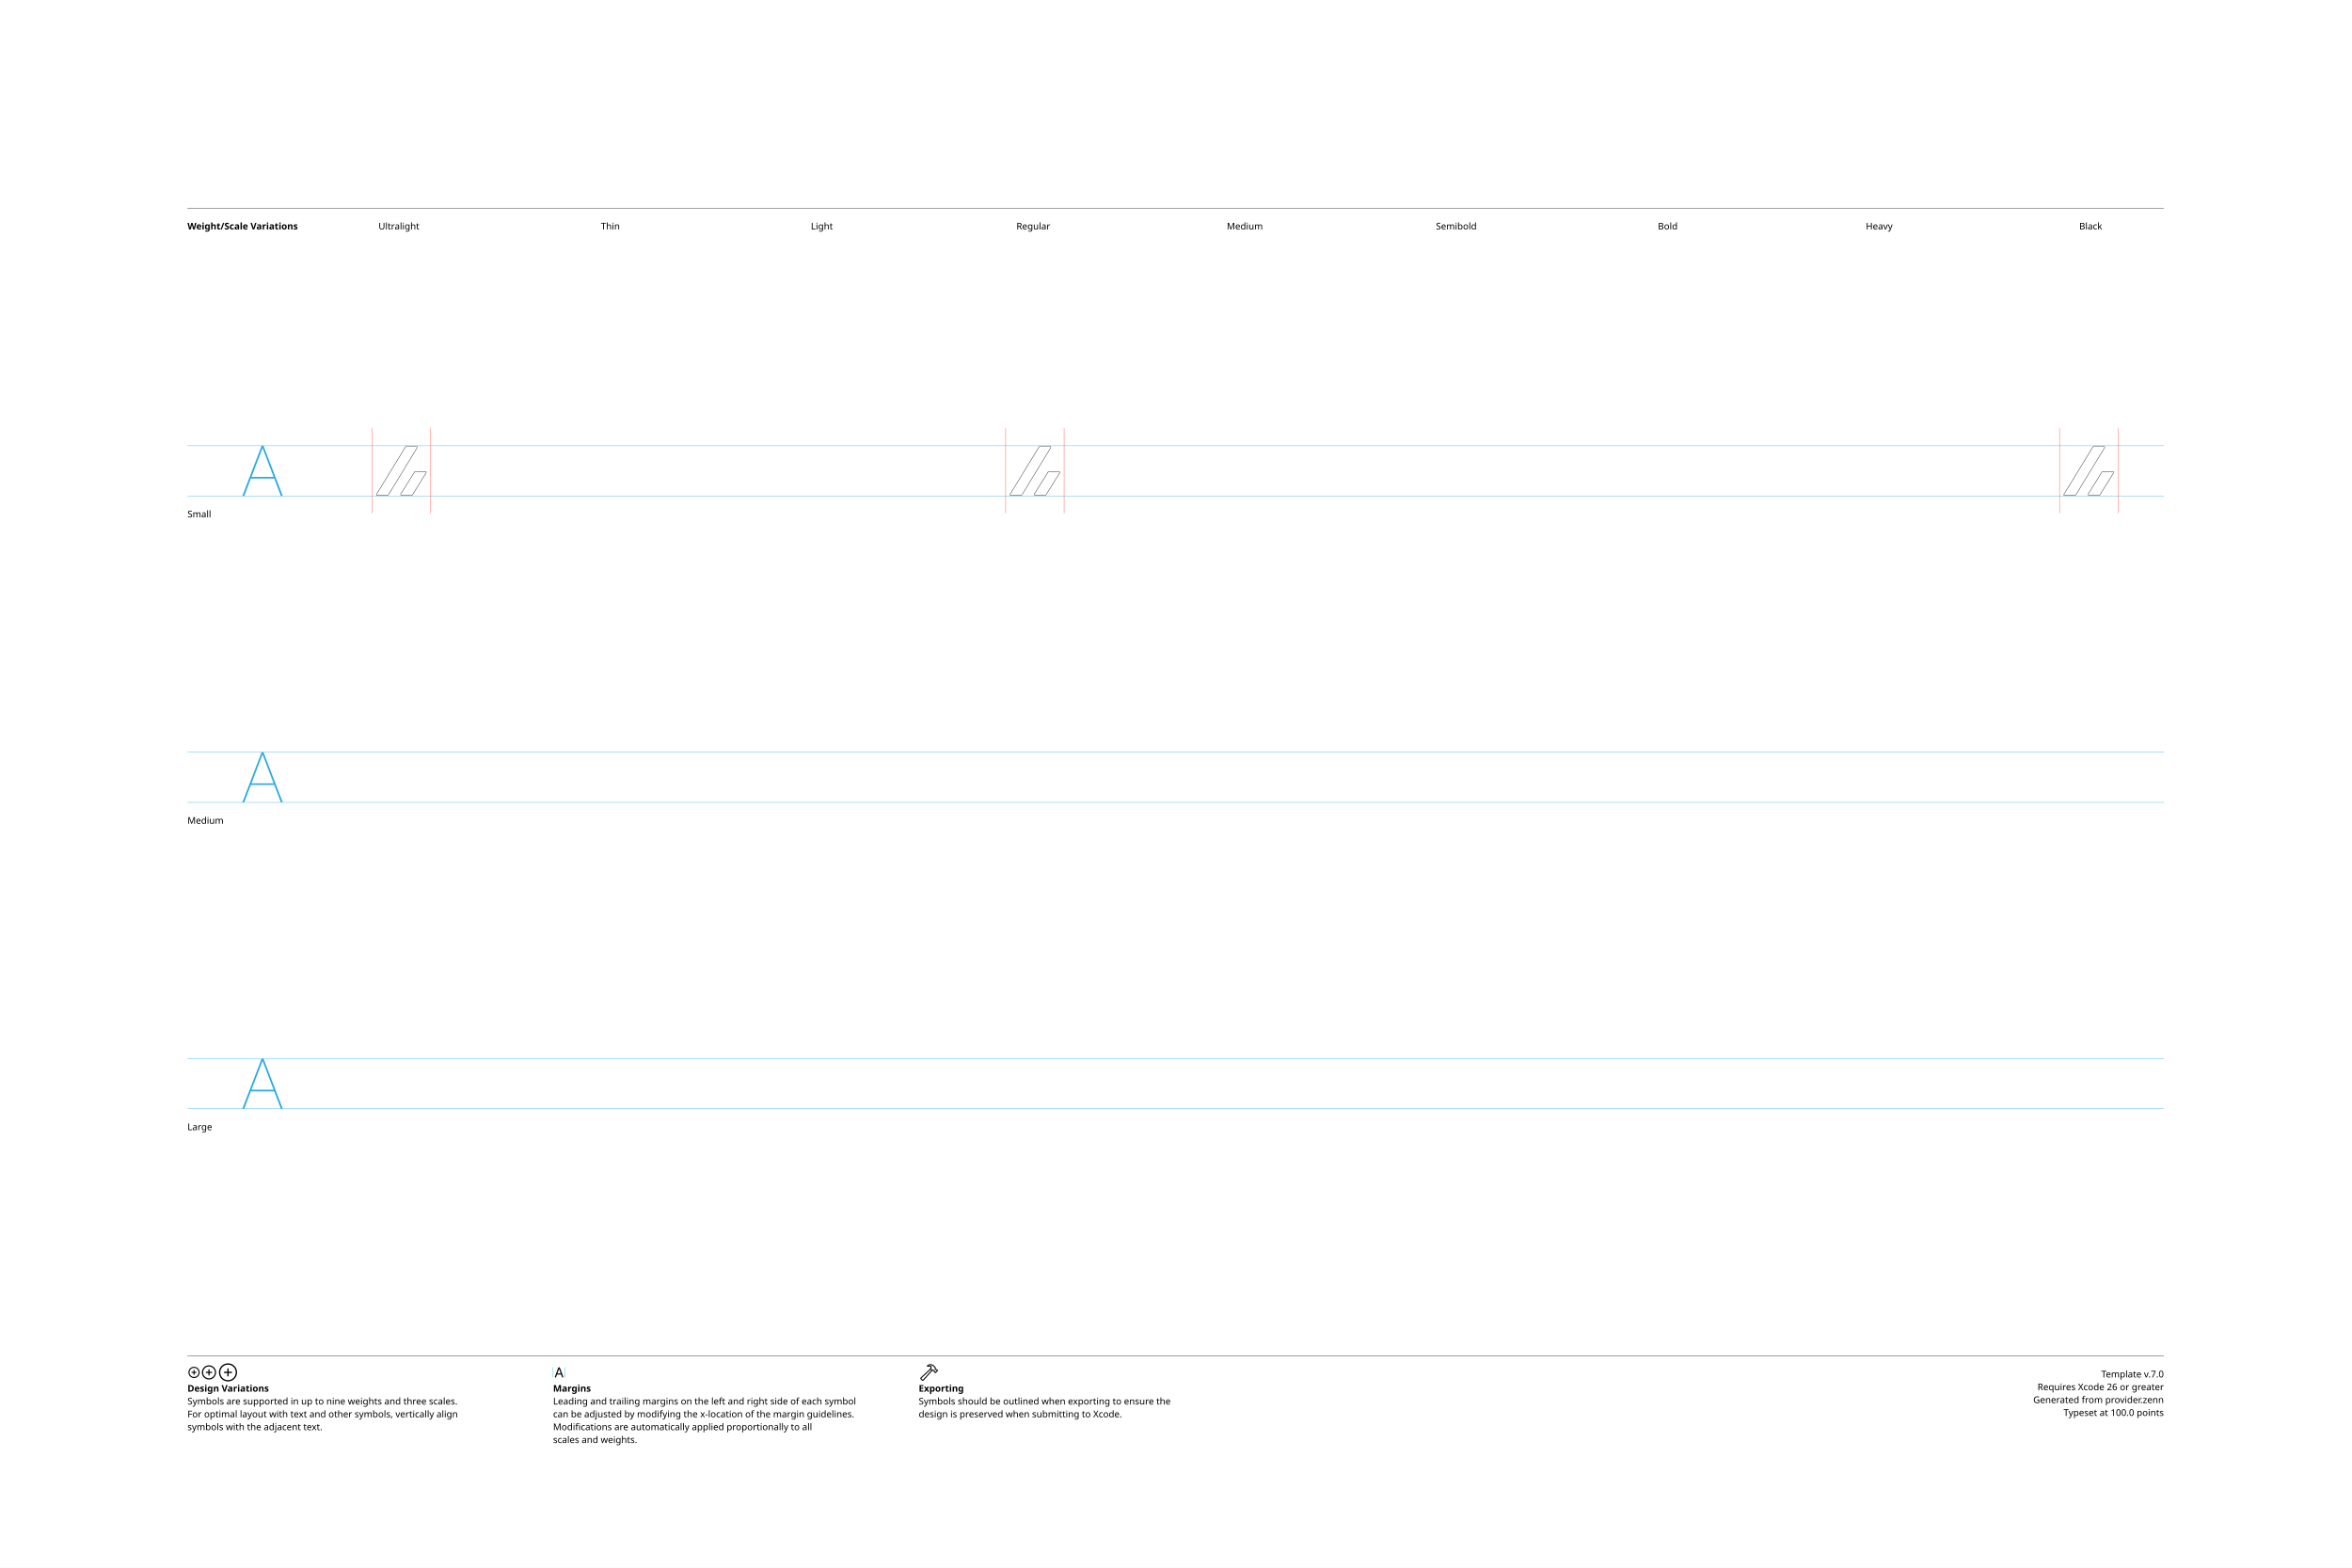
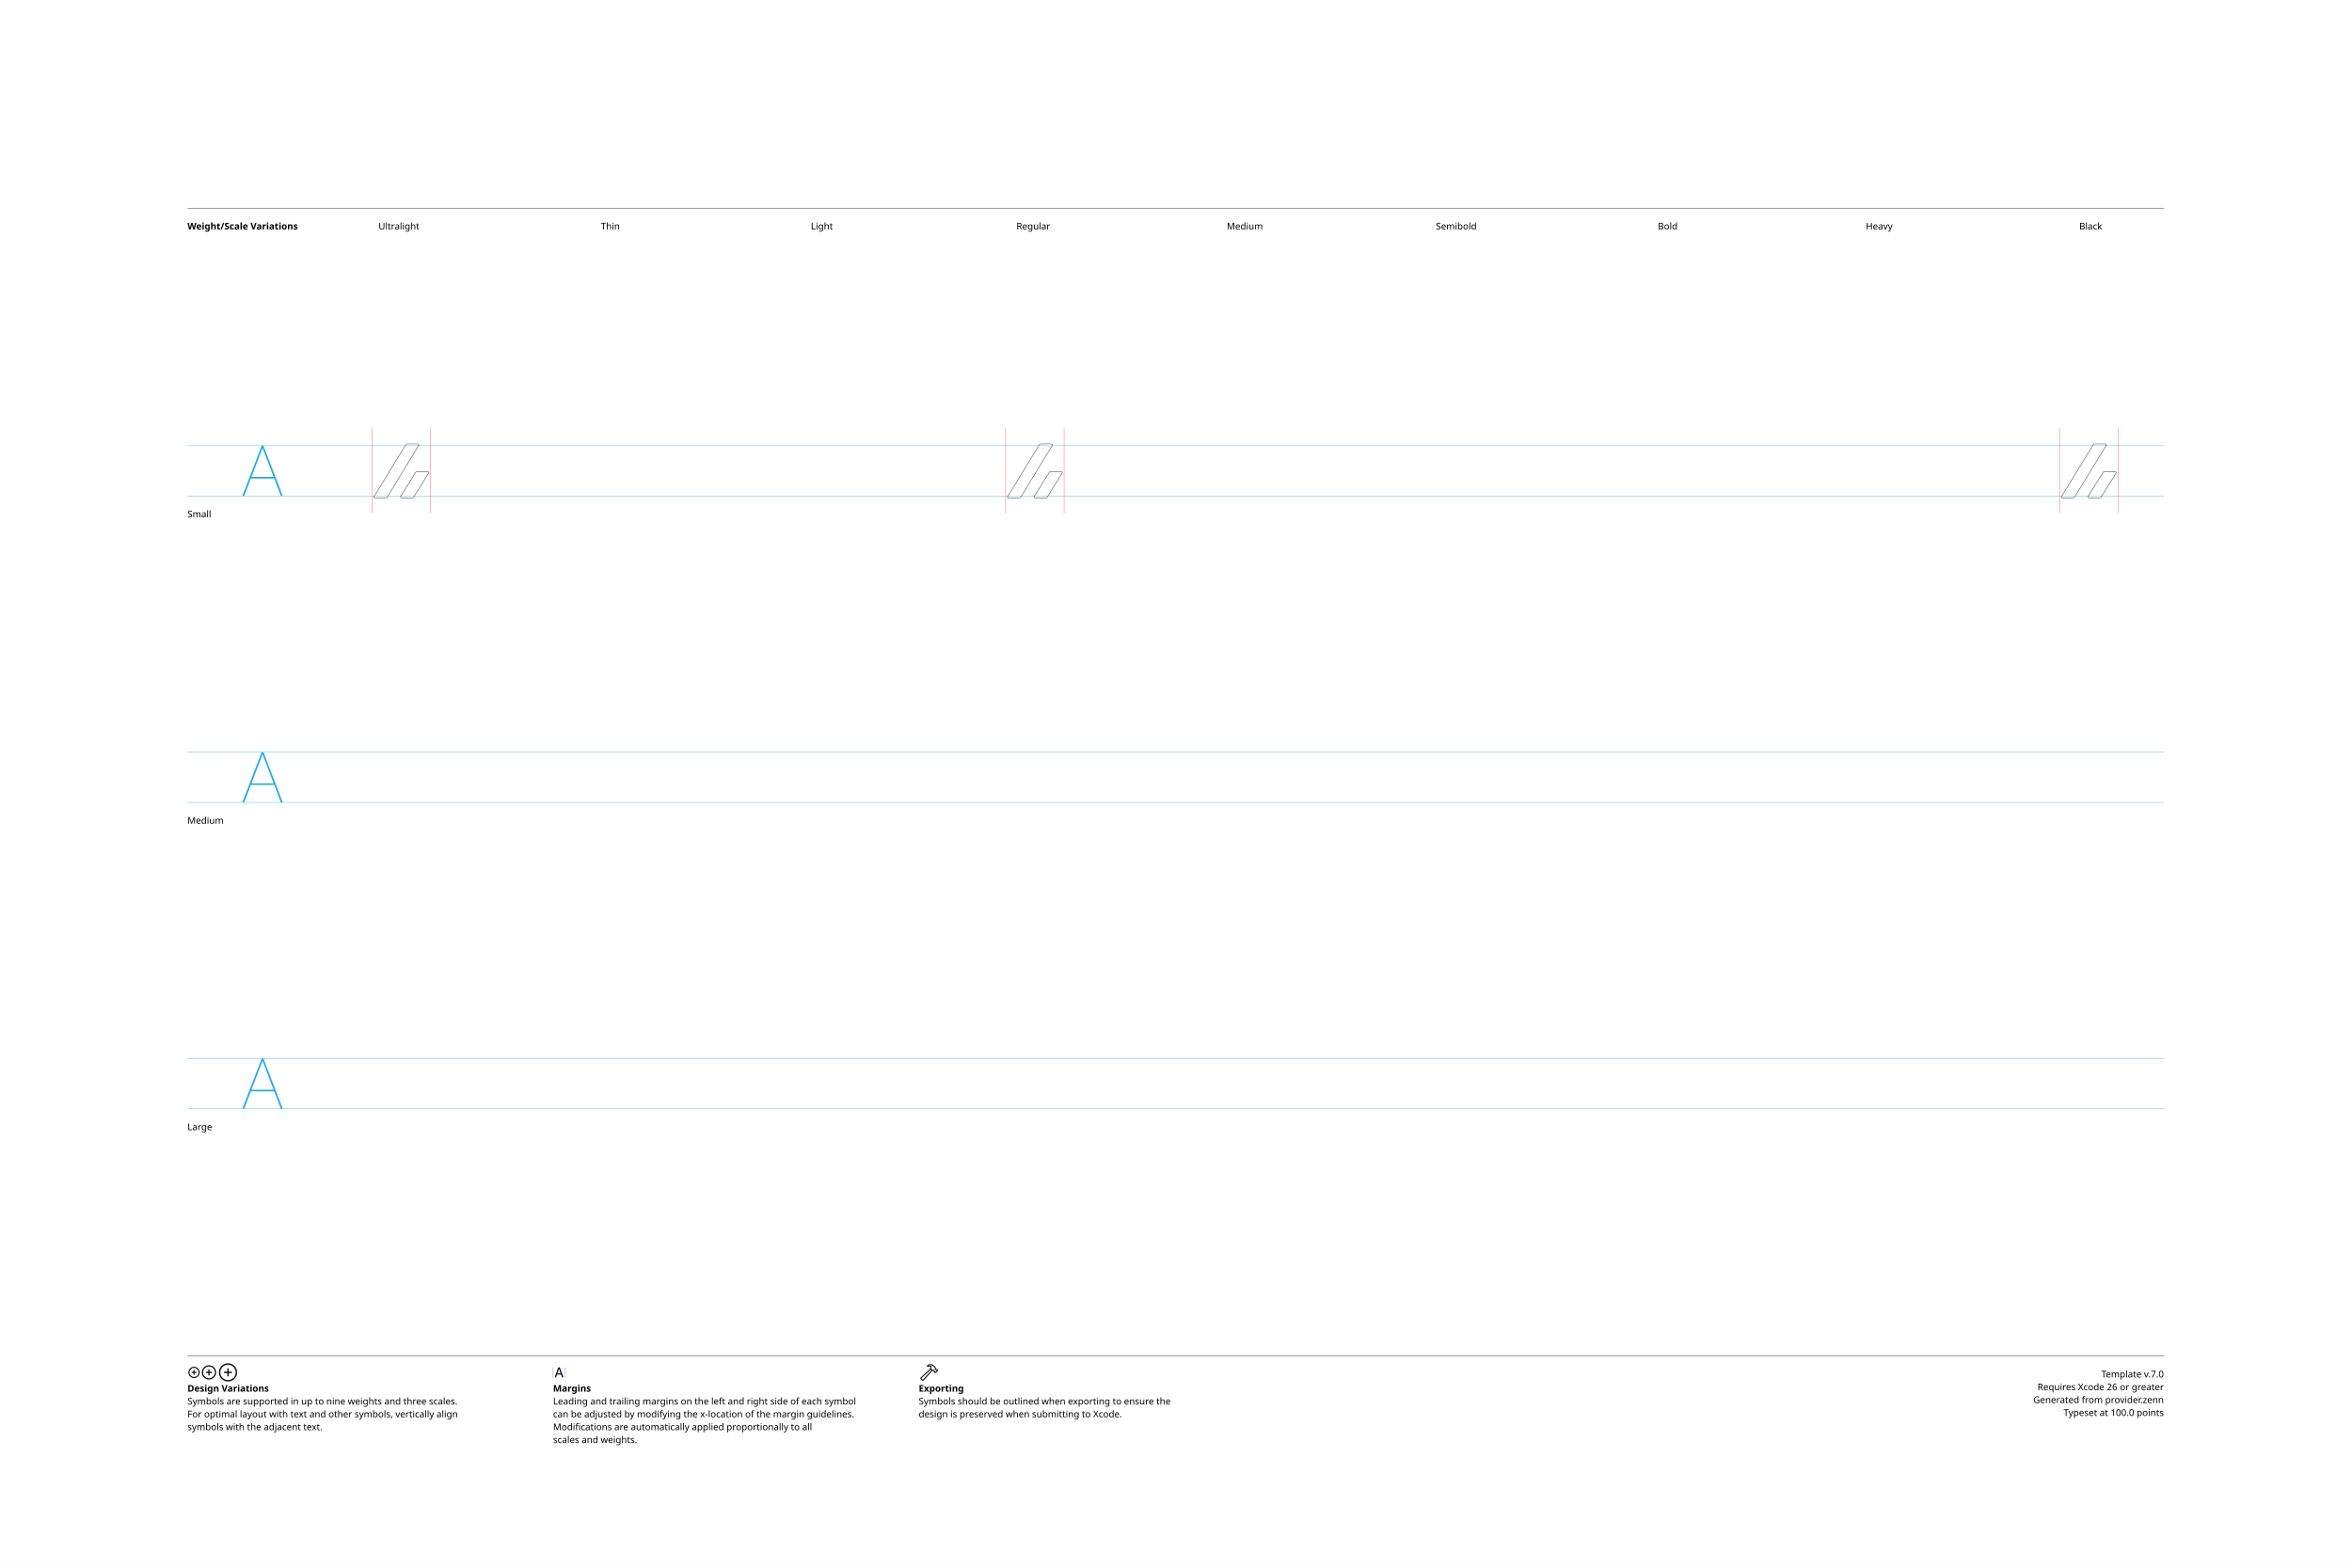
<svg xmlns="http://www.w3.org/2000/svg" version="1.1" viewBox="0 0 3300 2200">
  <style>.defaults {-sfsymbols-variable-value-mode:color;-sfsymbols-draw-reverses-motion-groups:false}

.monochrome-0 {-sfsymbols-motion-group:0}

.multicolor-0:tintColor {-sfsymbols-motion-group:0}

.hierarchical-0:primary {-sfsymbols-motion-group:0}

.SFSymbolsPreviewWireframe {fill:none;opacity:1.0;stroke:black;stroke-width:0.5}
</style>
  <g id="Notes">
    <rect height="2200" id="artboard" style="fill:white;opacity:1" width="3300" x="0" y="0" />
    <line style="fill:none;stroke:black;opacity:1;stroke-width:0.5;" x1="263" x2="3036" y1="292" y2="292" />
    <text style="stroke:none;fill:black;font-family:sans-serif;font-size:13;font-weight:bold;" transform="matrix(1 0 0 1 263 322)">Weight/Scale Variations</text>
    <text style="stroke:none;fill:black;font-family:sans-serif;font-size:13;text-anchor:middle;" transform="matrix(1 0 0 1 559.711 322)">Ultralight</text>
    <text style="stroke:none;fill:black;font-family:sans-serif;font-size:13;text-anchor:middle;" transform="matrix(1 0 0 1 856.422 322)">Thin</text>
    <text style="stroke:none;fill:black;font-family:sans-serif;font-size:13;text-anchor:middle;" transform="matrix(1 0 0 1 1153.13 322)">Light</text>
    <text style="stroke:none;fill:black;font-family:sans-serif;font-size:13;text-anchor:middle;" transform="matrix(1 0 0 1 1449.84 322)">Regular</text>
    <text style="stroke:none;fill:black;font-family:sans-serif;font-size:13;text-anchor:middle;" transform="matrix(1 0 0 1 1746.56 322)">Medium</text>
    <text style="stroke:none;fill:black;font-family:sans-serif;font-size:13;text-anchor:middle;" transform="matrix(1 0 0 1 2043.27 322)">Semibold</text>
    <text style="stroke:none;fill:black;font-family:sans-serif;font-size:13;text-anchor:middle;" transform="matrix(1 0 0 1 2339.98 322)">Bold</text>
    <text style="stroke:none;fill:black;font-family:sans-serif;font-size:13;text-anchor:middle;" transform="matrix(1 0 0 1 2636.69 322)">Heavy</text>
    <text style="stroke:none;fill:black;font-family:sans-serif;font-size:13;text-anchor:middle;" transform="matrix(1 0 0 1 2933.4 322)">Black</text>
    <line style="fill:none;stroke:black;opacity:1;stroke-width:0.5;" x1="263" x2="3036" y1="1903" y2="1903" />
    <g transform="matrix(0.2 0 0 0.2 263 1933)">
      <path d="m46.24 4.15c21.777 0 39.453-17.627 39.453-39.404s-17.676-39.404-39.453-39.404c-21.729 0-39.404 17.627-39.404 39.404s17.676 39.404 39.404 39.404Zm0-7.422c-17.676 0-31.934-14.307-31.934-31.982s14.258-31.982 31.934-31.982 31.982 14.307 31.982 31.982-14.307 31.982-31.982 31.982Zm3.613-17.773v-28.467c0-2.246-1.465-3.76-3.711-3.76-2.148 0-3.613 1.514-3.613 3.76v28.467c0 2.197 1.465 3.711 3.613 3.711 2.246 0 3.711-1.514 3.711-3.711Zm-17.822-10.596h28.418c2.197 0 3.711-1.465 3.711-3.613 0-2.197-1.514-3.711-3.711-3.711h-28.418c-2.246 0-3.76 1.514-3.76 3.711 0 2.148 1.514 3.613 3.76 3.613Z" />
    </g>
    <g transform="matrix(0.2 0 0 0.2 281.506 1933)">
      <path d="m58.545 14.551c27.49 0 49.805-22.314 49.805-49.805s-22.314-49.805-49.805-49.805-49.805 22.314-49.805 49.805 22.314 49.805 49.805 49.805Zm0-8.301c-22.949 0-41.504-18.555-41.504-41.504s18.555-41.504 41.504-41.504 41.504 18.555 41.504 41.504-18.555 41.504-41.504 41.504Zm4.053-23.096v-36.914c0-2.49-1.709-4.199-4.15-4.199-2.393 0-4.053 1.709-4.053 4.199v36.914c0 2.441 1.66 4.15 4.053 4.15 2.441 0 4.15-1.66 4.15-4.15Zm-22.559-14.404h36.963c2.441 0 4.15-1.611 4.15-4.004 0-2.441-1.709-4.15-4.15-4.15h-36.963c-2.49 0-4.15 1.709-4.15 4.15 0 2.393 1.66 4.004 4.15 4.004Z" />
    </g>
    <g transform="matrix(0.2 0 0 0.2 304.924 1933)">
      <path d="m74.853 28.32c35.107 0 63.623-28.467 63.623-63.574s-28.516-63.623-63.623-63.623-63.574 28.516-63.574 63.623 28.467 63.574 63.574 63.574Zm0-9.082c-30.127 0-54.492-24.365-54.492-54.492s24.365-54.492 54.492-54.492 54.492 24.365 54.492 54.492-24.365 54.492-54.492 54.492Zm4.443-30.322v-48.486c0-2.734-1.855-4.639-4.541-4.639-2.588 0-4.443 1.904-4.443 4.639v48.486c0 2.686 1.855 4.59 4.443 4.59 2.686 0 4.541-1.855 4.541-4.59Zm-28.711-19.775h48.486c2.686 0 4.59-1.807 4.59-4.395 0-2.734-1.855-4.59-4.59-4.59h-48.486c-2.734 0-4.59 1.855-4.59 4.59 0 2.588 1.855 4.395 4.59 4.395Z" />
    </g>
    <text style="stroke:none;fill:black;font-family:sans-serif;font-size:13;font-weight:bold;" transform="matrix(1 0 0 1 263 1953)">Design Variations</text>
    <text style="stroke:none;fill:black;font-family:sans-serif;font-size:13;" transform="matrix(1 0 0 1 263 1971)">Symbols are supported in up to nine weights and three scales.</text>
    <text style="stroke:none;fill:black;font-family:sans-serif;font-size:13;" transform="matrix(1 0 0 1 263 1989)">For optimal layout with text and other symbols, vertically align</text>
    <text style="stroke:none;fill:black;font-family:sans-serif;font-size:13;" transform="matrix(1 0 0 1 263 2007)">symbols with the adjacent text.</text>
    <line style="fill:none;stroke:#00AEEF;stroke-width:0.5;opacity:1.0;" x1="776" x2="776" y1="1919" y2="1933" />
    <g transform="matrix(0.2 0 0 0.2 776 1933)">
      <path d="m16.553 0.781c2.588 0 3.857-0.977 4.785-3.711l20.557-57.52h0.244l20.605 57.52c0.928 2.734 2.197 3.711 4.736 3.711 2.588 0 4.248-1.562 4.248-4.004 0-0.83-0.146-1.611-0.537-2.637l-22.9-60.986c-1.123-2.979-3.125-4.492-6.25-4.492-3.027 0-5.078 1.465-6.152 4.443l-22.9 61.084c-0.391 1.025-0.537 1.807-0.537 2.637 0 2.441 1.562 3.955 4.102 3.955Zm10.205-20.947h30.664c2.002 0 3.662-1.66 3.662-3.662 0-2.051-1.66-3.662-3.662-3.662h-30.664c-2.002 0-3.662 1.611-3.662 3.662 0 2.002 1.66 3.662 3.662 3.662Z" />
    </g>
    <line style="fill:none;stroke:#00AEEF;stroke-width:0.5;opacity:1.0;" x1="792.836" x2="792.836" y1="1919" y2="1933" />
    <text style="stroke:none;fill:black;font-family:sans-serif;font-size:13;font-weight:bold;" transform="matrix(1 0 0 1 776 1953)">Margins</text>
    <text style="stroke:none;fill:black;font-family:sans-serif;font-size:13;" transform="matrix(1 0 0 1 776 1971)">Leading and trailing margins on the left and right side of each symbol</text>
    <text style="stroke:none;fill:black;font-family:sans-serif;font-size:13;" transform="matrix(1 0 0 1 776 1989)">can be adjusted by modifying the x-location of the margin guidelines.</text>
    <text style="stroke:none;fill:black;font-family:sans-serif;font-size:13;" transform="matrix(1 0 0 1 776 2007)">Modifications are automatically applied proportionally to all</text>
    <text style="stroke:none;fill:black;font-family:sans-serif;font-size:13;" transform="matrix(1 0 0 1 776 2025)">scales and weights.</text>
    <g transform="matrix(0.2 0 0 0.2 1289 1933)">
      <path d="m14.209 13.135 7.861 7.861c4.297 4.395 9.326 4.102 13.867-1.025l60.693-68.213-4.883-4.883-60.254 67.676c-1.807 1.953-3.467 2.441-5.811 0.098l-5.176-5.127c-2.295-2.295-1.807-3.955 0.195-5.811l67.481-62.158-4.883-4.834-68.066 62.598c-4.98 4.59-5.322 9.473-1.025 13.818Zm44.873-97.461c-2.051 2.002-2.246 4.883-1.074 6.787 1.123 1.807 3.467 3.027 6.592 2.246 5.859-1.66 12.598-2.393 18.896 0.928l-2.686 7.129c-1.611 4.004-0.732 6.885 1.709 9.424l10.254 10.303c2.344 2.393 4.541 2.441 7.08 1.953l4.443-0.732 2.588 2.539-0.195 2.246c-0.098 2.295 0.537 4.297 2.783 6.494l3.369 3.32c2.295 2.295 5.518 2.49 7.812 0.195l12.988-13.037c2.295-2.344 2.148-5.371-0.195-7.666l-3.418-3.418c-2.197-2.197-4.053-3.027-6.348-2.881l-2.344 0.244-2.441-2.441 1.025-4.688c0.635-2.734-0.244-4.98-2.881-7.617l-11.279-11.182c-12.94-12.842-35.596-11.035-46.68-0.146Zm7.08 2.051c8.789-6.396 25.977-5.664 33.691 1.953l12.305 12.207c1.025 1.025 1.221 1.807 0.928 3.32l-1.465 6.641 6.738 6.689 4.395-0.244c1.123-0.049 1.514 0.049 2.344 0.879l2.539 2.49-10.84 10.84-2.49-2.49c-0.83-0.879-0.977-1.221-0.928-2.393l0.293-4.346-6.689-6.738-6.836 1.172c-1.416 0.293-2.051 0.195-3.174-0.879l-8.936-8.887c-1.074-1.025-1.172-1.709-0.488-3.369l4.59-11.475c-6.104-6.348-17.041-7.52-25.586-4.59-0.684 0.244-0.928-0.391-0.391-0.781Z" />
    </g>
    <text style="stroke:none;fill:black;font-family:sans-serif;font-size:13;font-weight:bold;" transform="matrix(1 0 0 1 1289 1953)">Exporting</text>
    <text style="stroke:none;fill:black;font-family:sans-serif;font-size:13;" transform="matrix(1 0 0 1 1289 1971)">Symbols should be outlined when exporting to ensure the</text>
    <text style="stroke:none;fill:black;font-family:sans-serif;font-size:13;" transform="matrix(1 0 0 1 1289 1989)">design is preserved when submitting to Xcode.</text>
    <text id="template-version" style="stroke:none;fill:black;font-family:sans-serif;font-size:13;text-anchor:end;" transform="matrix(1 0 0 1 3036 1933)">Template v.7.0</text>
    <text style="stroke:none;fill:black;font-family:sans-serif;font-size:13;text-anchor:end;" transform="matrix(1 0 0 1 3036 1951)">Requires Xcode 26 or greater</text>
    <text id="descriptive-name" style="stroke:none;fill:black;font-family:sans-serif;font-size:13;text-anchor:end;" transform="matrix(1 0 0 1 3036 1969)">Generated from provider.zenn</text>
    <text style="stroke:none;fill:black;font-family:sans-serif;font-size:13;text-anchor:end;" transform="matrix(1 0 0 1 3036 1987)">Typeset at 100.0 points</text>
    <text style="stroke:none;fill:black;font-family:sans-serif;font-size:13;" transform="matrix(1 0 0 1 263 726)">Small</text>
    <text style="stroke:none;fill:black;font-family:sans-serif;font-size:13;" transform="matrix(1 0 0 1 263 1156)">Medium</text>
    <text style="stroke:none;fill:black;font-family:sans-serif;font-size:13;" transform="matrix(1 0 0 1 263 1586)">Large</text>
  </g>
  <g id="Guides">
    <g id="H-reference" style="fill:#27AAE1;stroke:none;" transform="matrix(1 0 0 1 339 696)">
      <path d="M0.994 0L3.638 0L29.328-67.132L30.03-67.132L30.03-70.459L28.123-70.459ZM11.688-24.48L46.981-24.48L46.231-26.729L12.438-26.729ZM55.12 0L57.764 0L30.638-70.459L29.433-70.459L29.433-67.132Z" />
    </g>
    <line id="Baseline-S" style="fill:none;stroke:#27AAE1;opacity:1;stroke-width:0.5;" x1="263" x2="3036" y1="696" y2="696" />
    <line id="Capline-S" style="fill:none;stroke:#27AAE1;opacity:1;stroke-width:0.5;" x1="263" x2="3036" y1="625.541" y2="625.541" />
    <g id="H-reference" style="fill:#27AAE1;stroke:none;" transform="matrix(1 0 0 1 339 1126)">
      <path d="M0.994 0L3.638 0L29.328-67.132L30.03-67.132L30.03-70.459L28.123-70.459ZM11.688-24.48L46.981-24.48L46.231-26.729L12.438-26.729ZM55.12 0L57.764 0L30.638-70.459L29.433-70.459L29.433-67.132Z" />
    </g>
    <line id="Baseline-M" style="fill:none;stroke:#27AAE1;opacity:1;stroke-width:0.5;" x1="263" x2="3036" y1="1126" y2="1126" />
    <line id="Capline-M" style="fill:none;stroke:#27AAE1;opacity:1;stroke-width:0.5;" x1="263" x2="3036" y1="1055.54" y2="1055.54" />
    <g id="H-reference" style="fill:#27AAE1;stroke:none;" transform="matrix(1 0 0 1 339 1556)">
      <path d="M0.994 0L3.638 0L29.328-67.132L30.03-67.132L30.03-70.459L28.123-70.459ZM11.688-24.48L46.981-24.48L46.231-26.729L12.438-26.729ZM55.12 0L57.764 0L30.638-70.459L29.433-70.459L29.433-67.132Z" />
    </g>
    <line id="Baseline-L" style="fill:none;stroke:#27AAE1;opacity:1;stroke-width:0.5;" x1="263" x2="3036" y1="1556" y2="1556" />
    <line id="Capline-L" style="fill:none;stroke:#27AAE1;opacity:1;stroke-width:0.5;" x1="263" x2="3036" y1="1485.54" y2="1485.54" />
    <line id="left-margin-Ultralight-S" style="fill:none;stroke:#FF3B30;stroke-width:0.5;opacity:1.0;" x1="522.047" x2="522.047" y1="600.785" y2="720.121" />
    <line id="right-margin-Ultralight-S" style="fill:none;stroke:#FF3B30;stroke-width:0.5;opacity:1.0;" x1="604.047" x2="604.047" y1="600.785" y2="720.121" />
    <line id="left-margin-Regular-S" style="fill:none;stroke:#FF3B30;stroke-width:0.5;opacity:1.0;" x1="1410.980" x2="1410.980" y1="600.785" y2="720.121" />
    <line id="right-margin-Regular-S" style="fill:none;stroke:#FF3B30;stroke-width:0.5;opacity:1.0;" x1="1492.980" x2="1492.980" y1="600.785" y2="720.121" />
    <line id="left-margin-Black-S" style="fill:none;stroke:#FF3B30;stroke-width:0.5;opacity:1.0;" x1="2889.630" x2="2889.630" y1="600.785" y2="720.121" />
    <line id="right-margin-Black-S" style="fill:none;stroke:#FF3B30;stroke-width:0.5;opacity:1.0;" x1="2971.630" x2="2971.630" y1="600.785" y2="720.121" />
  </g>
  <g id="Symbols">
    <g id="Ultralight-S" transform="matrix(1 0 0 1 522.047 696)">
-       <path class="monochrome-0 multicolor-0:tintColor hierarchical-0:primary SFSymbolsPreviewWireframe" d="M 6.77 -0.897 h 14.537 c 0.77 0 1.452 -0.429 1.881 -1.027 L 63.208 -67.68 c 0.513 -0.855 -0.085 -1.881 -1.111 -1.881 h -13.767 c -0.685 0 -1.283 0.341 -1.625 0.942 L 6.088 -2.093 c -0.257 0.513 0.085 1.196 0.682 1.196 zM 56.881 -1.924 l 18.897 -30.357 c 0.598 -0.942 -0.085 -2.138 -1.196 -2.138 h -13.682 c -0.513 0 -1.027 0.257 -1.283 0.685 l -19.41 31.042 c -0.513 0.77 0.085 1.797 1.027 1.797 h 13.939 c 0.682 -0.003 1.365 -0.344 1.709 -1.03 z" />
+       <path class="monochrome-0 multicolor-0:tintColor hierarchical-0:primary SFSymbolsPreviewWireframe" d="M 3.347 2.536 h 15.99 c 0.847 0 1.598 -0.472 2.069 -1.129 L 65.428 -70.925 c 0.565 -0.94 -0.093 -2.069 -1.222 -2.069 h -15.143 c -0.754 0 -1.412 0.375 -1.787 1.036 L 2.596 1.22 c -0.282 0.565 0.093 1.315 0.751 1.315 z M 58.469 1.406 l 20.787 -33.392 c 0.658 -1.036 -0.093 -2.352 -1.315 -2.352 h -15.05 c -0.565 0 -1.129 0.282 -1.412 0.754 l -21.351 34.146 c -0.565 0.847 0.093 1.976 1.129 1.976 h 15.333 c 0.751 -0.003 1.502 -0.379 1.88 -1.133 z" />
    </g>
    <g id="Regular-S" transform="matrix(1 0 0 1 1410.98 696)">
-       <path class="monochrome-0 multicolor-0:tintColor hierarchical-0:primary SFSymbolsPreviewWireframe" d="M 6.77 -0.897 h 14.537 c 0.77 0 1.452 -0.429 1.881 -1.027 L 63.208 -67.68 c 0.513 -0.855 -0.085 -1.881 -1.111 -1.881 h -13.767 c -0.685 0 -1.283 0.341 -1.625 0.942 L 6.088 -2.093 c -0.257 0.513 0.085 1.196 0.682 1.196 zM 56.881 -1.924 l 18.897 -30.357 c 0.598 -0.942 -0.085 -2.138 -1.196 -2.138 h -13.682 c -0.513 0 -1.027 0.257 -1.283 0.685 l -19.41 31.042 c -0.513 0.77 0.085 1.797 1.027 1.797 h 13.939 c 0.682 -0.003 1.365 -0.344 1.709 -1.03 z" />
+       <path class="monochrome-0 multicolor-0:tintColor hierarchical-0:primary SFSymbolsPreviewWireframe" d="M 3.347 2.536 h 15.99 c 0.847 0 1.598 -0.472 2.069 -1.129 L 65.428 -70.925 c 0.565 -0.94 -0.093 -2.069 -1.222 -2.069 h -15.143 c -0.754 0 -1.412 0.375 -1.787 1.036 L 2.596 1.22 c -0.282 0.565 0.093 1.315 0.751 1.315 z M 58.469 1.406 l 20.787 -33.392 c 0.658 -1.036 -0.093 -2.352 -1.315 -2.352 h -15.05 c -0.565 0 -1.129 0.282 -1.412 0.754 l -21.351 34.146 c -0.565 0.847 0.093 1.976 1.129 1.976 h 15.333 c 0.751 -0.003 1.502 -0.379 1.88 -1.133 z" />
    </g>
    <g id="Black-S" transform="matrix(1 0 0 1 2889.63 696)">
-       <path class="monochrome-0 multicolor-0:tintColor hierarchical-0:primary SFSymbolsPreviewWireframe" d="M 6.77 -0.897 h 14.537 c 0.77 0 1.452 -0.429 1.881 -1.027 L 63.208 -67.68 c 0.513 -0.855 -0.085 -1.881 -1.111 -1.881 h -13.767 c -0.685 0 -1.283 0.341 -1.625 0.942 L 6.088 -2.093 c -0.257 0.513 0.085 1.196 0.682 1.196 zM 56.881 -1.924 l 18.897 -30.357 c 0.598 -0.942 -0.085 -2.138 -1.196 -2.138 h -13.682 c -0.513 0 -1.027 0.257 -1.283 0.685 l -19.41 31.042 c -0.513 0.77 0.085 1.797 1.027 1.797 h 13.939 c 0.682 -0.003 1.365 -0.344 1.709 -1.03 z" />
+       <path class="monochrome-0 multicolor-0:tintColor hierarchical-0:primary SFSymbolsPreviewWireframe" d="M 3.347 2.536 h 15.99 c 0.847 0 1.598 -0.472 2.069 -1.129 L 65.428 -70.925 c 0.565 -0.94 -0.093 -2.069 -1.222 -2.069 h -15.143 c -0.754 0 -1.412 0.375 -1.787 1.036 L 2.596 1.22 c -0.282 0.565 0.093 1.315 0.751 1.315 z M 58.469 1.406 l 20.787 -33.392 c 0.658 -1.036 -0.093 -2.352 -1.315 -2.352 h -15.05 c -0.565 0 -1.129 0.282 -1.412 0.754 l -21.351 34.146 c -0.565 0.847 0.093 1.976 1.129 1.976 h 15.333 c 0.751 -0.003 1.502 -0.379 1.88 -1.133 z" />
    </g>
  </g>
</svg>
